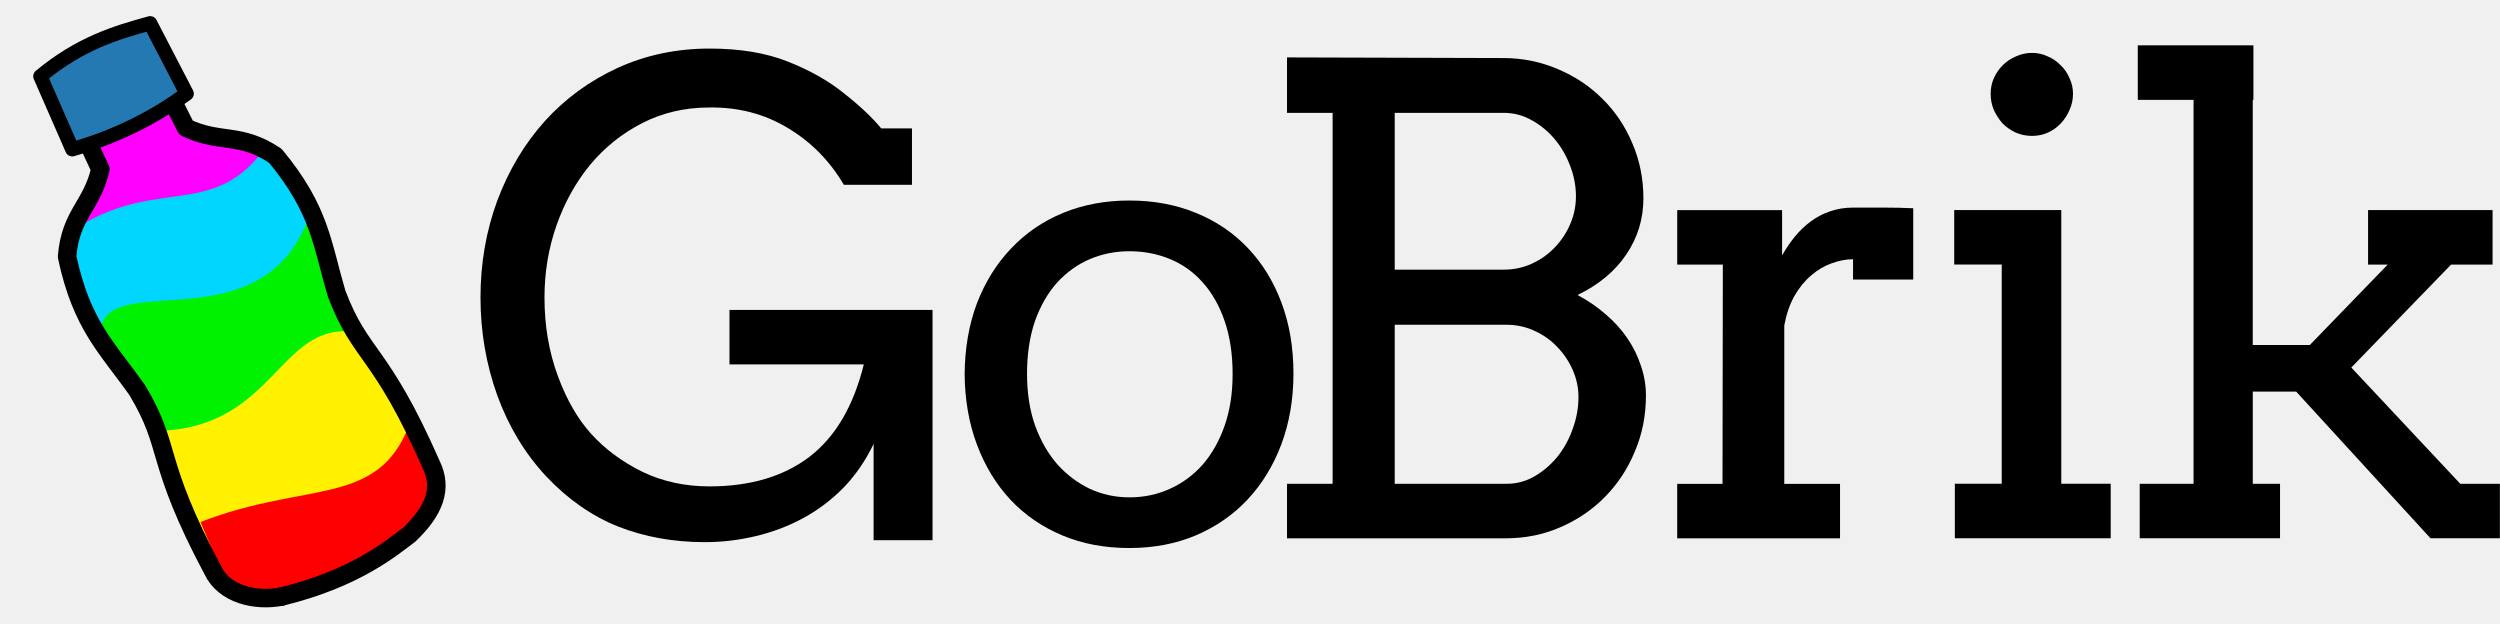
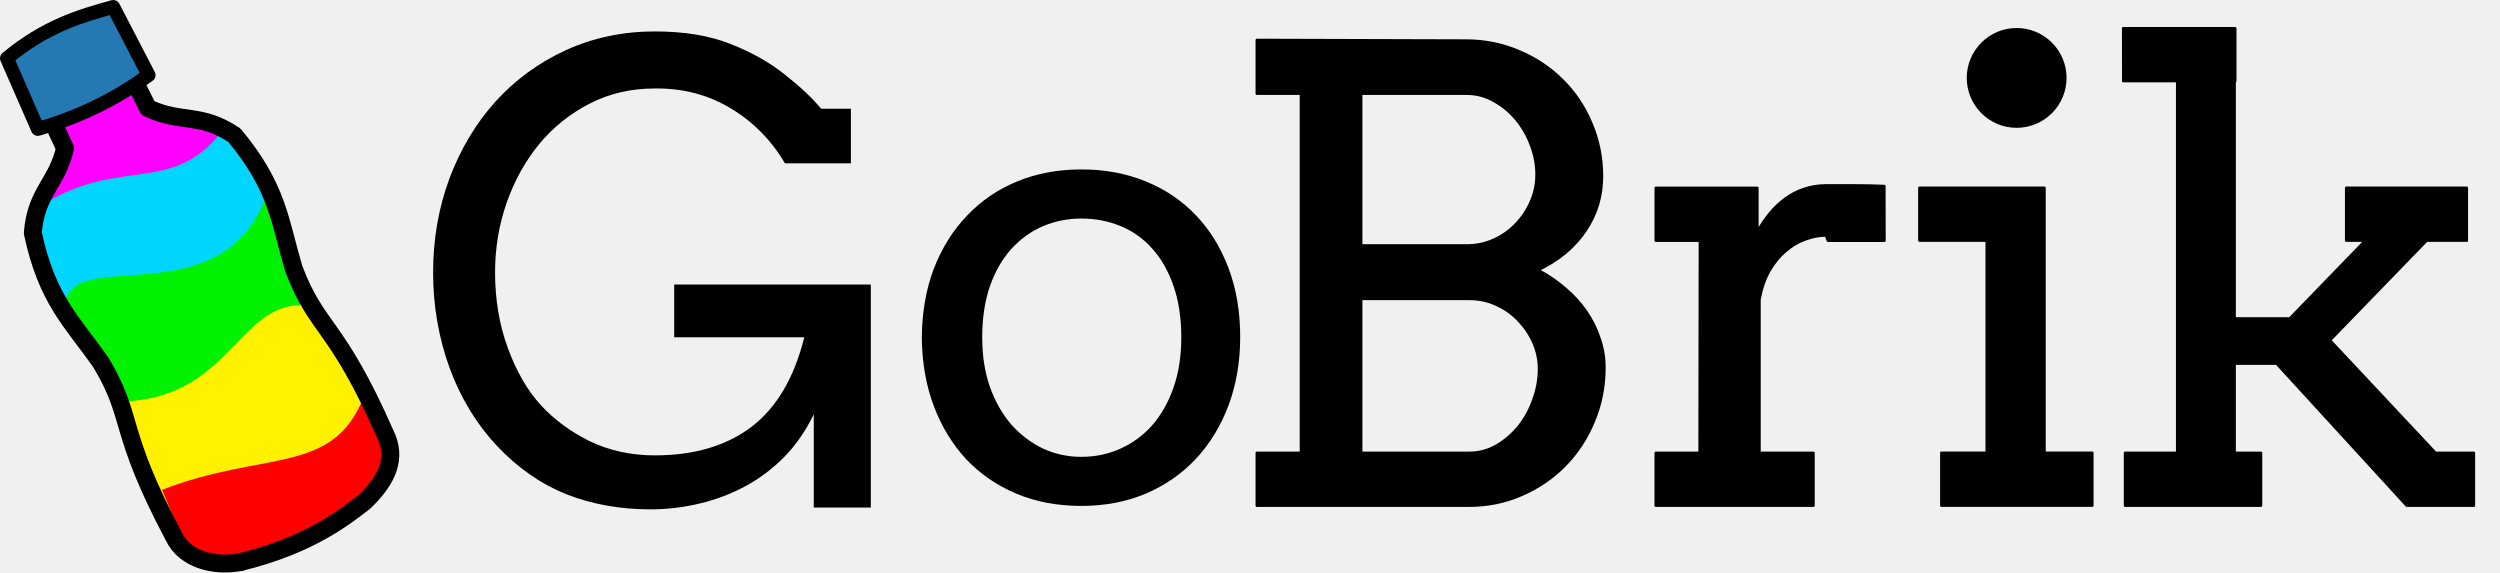
- <svg xmlns="http://www.w3.org/2000/svg" width="60.058mm" height="14.977mm" version="1.1" viewBox="0 0 60.058 14.977">
+ <svg xmlns="http://www.w3.org/2000/svg" width="62.024mm" height="14.204mm" version="1.1" viewBox="0 0 62.024 14.204">
  <defs>
    <clipPath id="clipPath6603-6">
      <path transform="matrix(.38984 -.0015378 .0015378 .38984 -191.48 -165.47)" d="m638.86 565.08-22.197-0.03-0.563 14.49 3.094-3e-3c-0.021 1.829-0.048 3.627-0.072 5.495-4.312 5.381-8.475 4.984-12.401 11.695-3.061 12.43-0.645 18.1 0.893 27.415 1.125 12.423-2.772 12.529-1.908 35.529-0.046 4.816 4.219 9.865 9.162 9.754l9.333-9.4e-4v1e-3l16.495-6.7e-4c4.942 0.111 9.208-4.936 9.162-9.753 0.864-23-3.034-23.107-1.909-35.531 1.538-9.314 3.953-14.985 0.893-27.415-3.926-6.711-8.089-6.314-12.401-11.695-0.025-1.874-0.051-3.679-0.072-5.515l2.887-4e-3 -0.393-14.432z" fill="#fff" filter="url(#filter4530-5-2)" stroke="#000" stroke-linecap="round" stroke-linejoin="round" stroke-width="3.37" />
    </clipPath>
  </defs>
-   <g transform="translate(-25.494 -96.43)">
+   <g transform="translate(-26.292 -96.817)">
    <g transform="matrix(.48249 0 0 .48249 2.9907 48.817)" stroke-width=".808" aria-label="GoBrik">
      <path d="m90.137 125.58v-4.795q-0.599 1.246-1.498 2.177-0.899 0.915-2.003 1.514t-2.366 0.899q-1.246 0.3-2.539 0.3-2.334 0-4.306-0.773-1.972-0.789-3.58-2.492-1.593-1.704-2.445-4.038-0.836-2.334-0.836-4.874 0-2.555 0.836-4.827 0.852-2.271 2.366-3.959 1.53-1.688 3.628-2.65 2.114-0.962 4.574-0.962 2.271 0 3.896 0.647 1.64 0.647 2.792 1.577 1.167 0.915 1.861 1.751h1.53v2.808h-3.391q-1.057-1.798-2.808-2.839-1.735-1.041-3.896-1.01-1.814 0-3.328 0.773-1.514 0.773-2.603 2.082-1.073 1.309-1.672 3.013t-0.599 3.596q0 2.098 0.662 3.896t1.688 2.918q1.025 1.12 2.524 1.861 1.514 0.726 3.344 0.726 3.028 0 4.968-1.467 1.94-1.483 2.713-4.606h-6.688v-2.713h10.11v11.467z" />
-       <path d="m94.669 117.31q0.016-1.94 0.615-3.533 0.615-1.593 1.704-2.729 1.088-1.151 2.587-1.767 1.498-0.615 3.296-0.615 1.814 0 3.312 0.615 1.514 0.615 2.587 1.751 1.073 1.12 1.672 2.713t0.599 3.533q0 1.909-0.599 3.517-0.599 1.593-1.672 2.744t-2.587 1.798q-1.498 0.631-3.312 0.631-1.845 0-3.344-0.631t-2.571-1.767q-1.073-1.151-1.672-2.744t-0.615-3.517zm3.107 0q0 1.404 0.394 2.539 0.41 1.136 1.104 1.94 0.71 0.789 1.625 1.23 0.931 0.426 1.972 0.426 1.088 0 2.019-0.426 0.946-0.426 1.64-1.214 0.694-0.804 1.088-1.94 0.394-1.136 0.394-2.555 0-1.483-0.394-2.634-0.394-1.151-1.088-1.924-0.678-0.773-1.625-1.167-0.946-0.394-2.035-0.394-1.041 0-1.972 0.394-0.915 0.394-1.625 1.167-0.694 0.773-1.104 1.924-0.394 1.151-0.394 2.634z" />
-       <path d="m110.72 122.77h2.271v-18.47h-2.271v-2.76l10.757 0.032q1.451 0 2.729 0.552 1.278 0.536 2.224 1.483 0.946 0.931 1.483 2.208 0.552 1.278 0.552 2.744 0 1.53-0.852 2.792-0.852 1.262-2.429 2.019 0.773 0.41 1.404 0.962 0.631 0.536 1.073 1.183 0.442 0.647 0.678 1.372 0.252 0.726 0.252 1.483 0 1.498-0.552 2.792-0.536 1.293-1.483 2.256-0.946 0.962-2.224 1.514-1.262 0.552-2.713 0.552h-10.899zm5.363-7.918v7.918h5.568q0.757 0 1.404-0.379 0.647-0.379 1.136-0.978 0.489-0.615 0.757-1.388 0.284-0.773 0.284-1.577 0-0.694-0.284-1.341t-0.773-1.151q-0.473-0.505-1.136-0.804-0.647-0.3-1.388-0.3zm0-10.552v7.808h5.426q0.757 0 1.404-0.3 0.662-0.3 1.136-0.804 0.489-0.505 0.773-1.167t0.284-1.372q0-0.773-0.284-1.514-0.284-0.757-0.773-1.341-0.489-0.584-1.151-0.946-0.647-0.363-1.388-0.363z" />
-       <path d="m141.9 112.6h-2.997v-1.01q-0.52 0-1.073 0.205-0.536 0.189-1.01 0.599-0.473 0.394-0.836 1.025-0.347 0.615-0.505 1.467v7.886h2.776v2.713h-8.107v-2.713h2.256l0.016-10.915h-2.271v-2.713h5.221v2.256q0.284-0.505 0.631-0.931 0.363-0.442 0.789-0.757 0.442-0.331 0.962-0.505 0.536-0.189 1.151-0.189 0.82 0 1.546 0 0.726 0 1.451 0.032z" />
-       <path d="m143.94 109.14h5.331v13.628h2.461v2.713h-7.76v-2.713h2.334v-10.915h-2.366zm1.814-5.789q0-0.41 0.158-0.773 0.173-0.379 0.442-0.647 0.284-0.284 0.662-0.442 0.379-0.174 0.804-0.174 0.41 0 0.773 0.174 0.379 0.158 0.647 0.442 0.284 0.268 0.442 0.647 0.173 0.363 0.173 0.773 0 0.426-0.173 0.804-0.158 0.379-0.442 0.678-0.268 0.284-0.647 0.457-0.363 0.158-0.773 0.158-0.426 0-0.804-0.158-0.379-0.174-0.662-0.457-0.268-0.3-0.442-0.678-0.158-0.379-0.158-0.804z" />
-       <path d="m153.08 100.94h5.757v2.713h-0.032v12.208h2.839l3.88-4.006h-0.978v-2.713h6.199v2.713h-2.066l-4.968 5.126 5.426 5.789h1.972v2.713h-3.454l-6.688-7.303h-2.161v4.59h1.357v2.713h-6.987v-2.713h2.681v-19.117h-2.776z" />
+       <path d="m95.693 116.84q0.016-1.94 0.615-3.533 0.615-1.593 1.704-2.729 1.088-1.151 2.587-1.767 1.498-0.615 3.296-0.615 1.814 0 3.312 0.615 1.514 0.615 2.587 1.751 1.073 1.12 1.672 2.713t0.599 3.533q0 1.909-0.599 3.517-0.599 1.593-1.672 2.744t-2.587 1.798q-1.498 0.631-3.312 0.631-1.845 0-3.344-0.631-1.498-0.631-2.571-1.767-1.073-1.151-1.672-2.744t-0.615-3.517zm3.107 0q0 1.404 0.394 2.539 0.41 1.136 1.104 1.94 0.71 0.789 1.625 1.23 0.931 0.426 1.972 0.426 1.088 0 2.019-0.426 0.946-0.426 1.64-1.214 0.694-0.804 1.088-1.94 0.394-1.136 0.394-2.555 0-1.483-0.394-2.634-0.394-1.151-1.088-1.924-0.678-0.773-1.625-1.167-0.946-0.394-2.035-0.394-1.041 0-1.972 0.394-0.915 0.394-1.625 1.167-0.694 0.773-1.104 1.924-0.394 1.151-0.394 2.634z" />
+       <g stroke="#000" stroke-linejoin="round" stroke-width=".132">
+         <path d="m112.92 122.77h2.271v-18.47h-2.271v-2.76l10.757 0.032q1.451 0 2.729 0.552 1.278 0.536 2.224 1.483 0.946 0.931 1.483 2.208 0.552 1.278 0.552 2.744 0 1.53-0.852 2.792-0.852 1.262-2.429 2.019 0.773 0.41 1.404 0.962 0.631 0.536 1.073 1.183 0.442 0.647 0.678 1.372 0.252 0.726 0.252 1.483 0 1.498-0.552 2.792-0.536 1.293-1.483 2.256-0.946 0.962-2.224 1.514-1.262 0.552-2.713 0.552h-10.899zm5.363-7.918v7.918h5.568q0.757 0 1.404-0.379 0.647-0.379 1.136-0.978 0.489-0.615 0.757-1.388 0.284-0.773 0.284-1.577 0-0.694-0.284-1.341t-0.773-1.151q-0.473-0.505-1.136-0.804-0.647-0.3-1.388-0.3zm0-10.552v7.808h5.426q0.757 0 1.404-0.3 0.662-0.3 1.136-0.804 0.489-0.505 0.773-1.167t0.284-1.372q0-0.773-0.284-1.514-0.284-0.757-0.773-1.341-0.489-0.584-1.151-0.946-0.647-0.363-1.388-0.363z" />
+         <path d="m145.19 111.86h-2.904l-0.098-0.269c-0.347 0-0.705 0.068-1.073 0.205-0.358 0.126-0.694 0.326-1.01 0.599-0.315 0.263-0.594 0.605-0.836 1.025-0.231 0.41-0.4 0.899-0.505 1.467v7.886h2.776v2.713h-8.107v-2.713h2.256l0.016-10.915h-2.271v-2.713h5.221v2.256c0.189-0.336 0.4-0.647 0.631-0.931 0.242-0.294 0.505-0.547 0.789-0.757 0.294-0.221 0.615-0.389 0.962-0.505 0.358-0.126 0.741-0.189 1.151-0.189h1.546c0.484 0 0.967 0.011 1.451 0.032z" />
+         <path d="m146.99 109.14h6.428v13.628h2.461v2.713h-7.76v-2.713h2.334v-10.915h-3.463zm2.911-5.789c0-0.273 0.053-0.531 0.158-0.773 0.116-0.252 0.263-0.468 0.442-0.647 0.189-0.189 0.41-0.336 0.662-0.442 0.252-0.116 0.521-0.174 0.804-0.174 0.273 0 0.531 0.058 0.773 0.174 0.252 0.105 0.468 0.252 0.647 0.442 0.189 0.179 0.336 0.394 0.442 0.647 0.116 0.242 0.173 0.499 0.173 0.773 0 0.284-0.058 0.552-0.173 0.804-0.105 0.252-0.252 0.478-0.442 0.678-0.179 0.189-0.394 0.342-0.647 0.457-0.242 0.105-0.499 0.158-0.773 0.158-0.284 0-0.552-0.053-0.804-0.158-0.252-0.116-0.473-0.268-0.662-0.457-0.179-0.2-0.326-0.426-0.442-0.678-0.105-0.252-0.158-0.521-0.158-0.804z" />
+         <path d="m157.47 100.94h5.757v2.713h-0.032v12.208h2.839l3.88-4.006h-0.978v-2.713h6.199v2.713h-2.066l-4.968 5.126 5.426 5.789h1.972v2.713h-3.454l-6.688-7.303h-2.161v4.59h1.357v2.713h-6.987v-2.713h2.681v-19.117h-2.776z" />
+         <circle cx="151.99" cy="103.49" r="2.5" stop-color="#000000" />
+       </g>
    </g>
    <g transform="matrix(.082504 -.032205 .032184 .082578 77.538 34.748)">
      <g transform="matrix(3.8112 -.28689 .2891 3.8087 -1003 268)" clip-path="url(#clipPath6603-6)" fill-rule="evenodd">
        <path d="m45.708 66.816 0.435-9.792c8.743-10.184 13.385-2.916 16.32 0.218l0.218 9.357c-6.914 3.878-11.353 0.24-16.972 0.218z" fill="#f0f" />
        <path d="m45.578 74.494 0.435-9.792c8.058-1.731 10.172 3.856 16.32 0.218l0.218 9.357z" fill="#00d6ff" />
        <path d="m46.156 80.201-0.127-8.71c2.562-3.049 10.077 6.253 16.882-0.865l0.218 9.357c-5.846 0.635-12.788 4.533-16.972 0.218z" fill="#00f200" />
        <path d="m45.926 89.701 0.435-9.792c7.948 3.646 11.478-3.892 16.32 0.218l0.218 9.357z" fill="#fff100" />
        <path d="m45.919 96.017 0.436-8.935c8.049 0.613 11.765 4.513 16.332 0.199l0.218 8.538z" fill="#f00" />
      </g>
      <g stroke="#000" stroke-linecap="round" stroke-linejoin="round">
        <path d="m-776.58 467.33c-5.452 1.282-16.632-0.702-16.124 5.732 0.406 5.133 0.67 9.527 0.991 14.342-5.767 8.495-11.997 8.396-17.033 18.82-3.072 18.81 1.187 26.942 4.576 40.587 3.144 18.308-2.633 18.925 1.378 52.963 0.502 7.154 7.606 12.1 14.764 13.399" fill-opacity="0" stroke-width="5.02" />
        <path d="m-784.12 467.93c5.587 0.407 16.311-3.312 16.831 3.121 0.414 5.132 0.851 9.513 1.298 14.318 7.043 7.48 13.179 6.401 19.806 15.9 6.02 18.09 3.105 26.79 1.924 40.797-0.198 18.573 5.604 18.272 7.047 52.514 0.64 7.143-3.683 11.973-12.451 15.555-5.66 1.565-17.778 5.788-38.362 3.04" fill="none" stroke-width="5.02" />
        <path d="m-797.73 458.04c13.24-4.371 23.186-3.595 32.972-2.568l2.297 21.377c-10.135 2.67-21.325 3.951-34.388 2.765z" fill="#2479b3" fill-rule="evenodd" stroke-width="3.874" />
      </g>
    </g>
  </g>
</svg>
